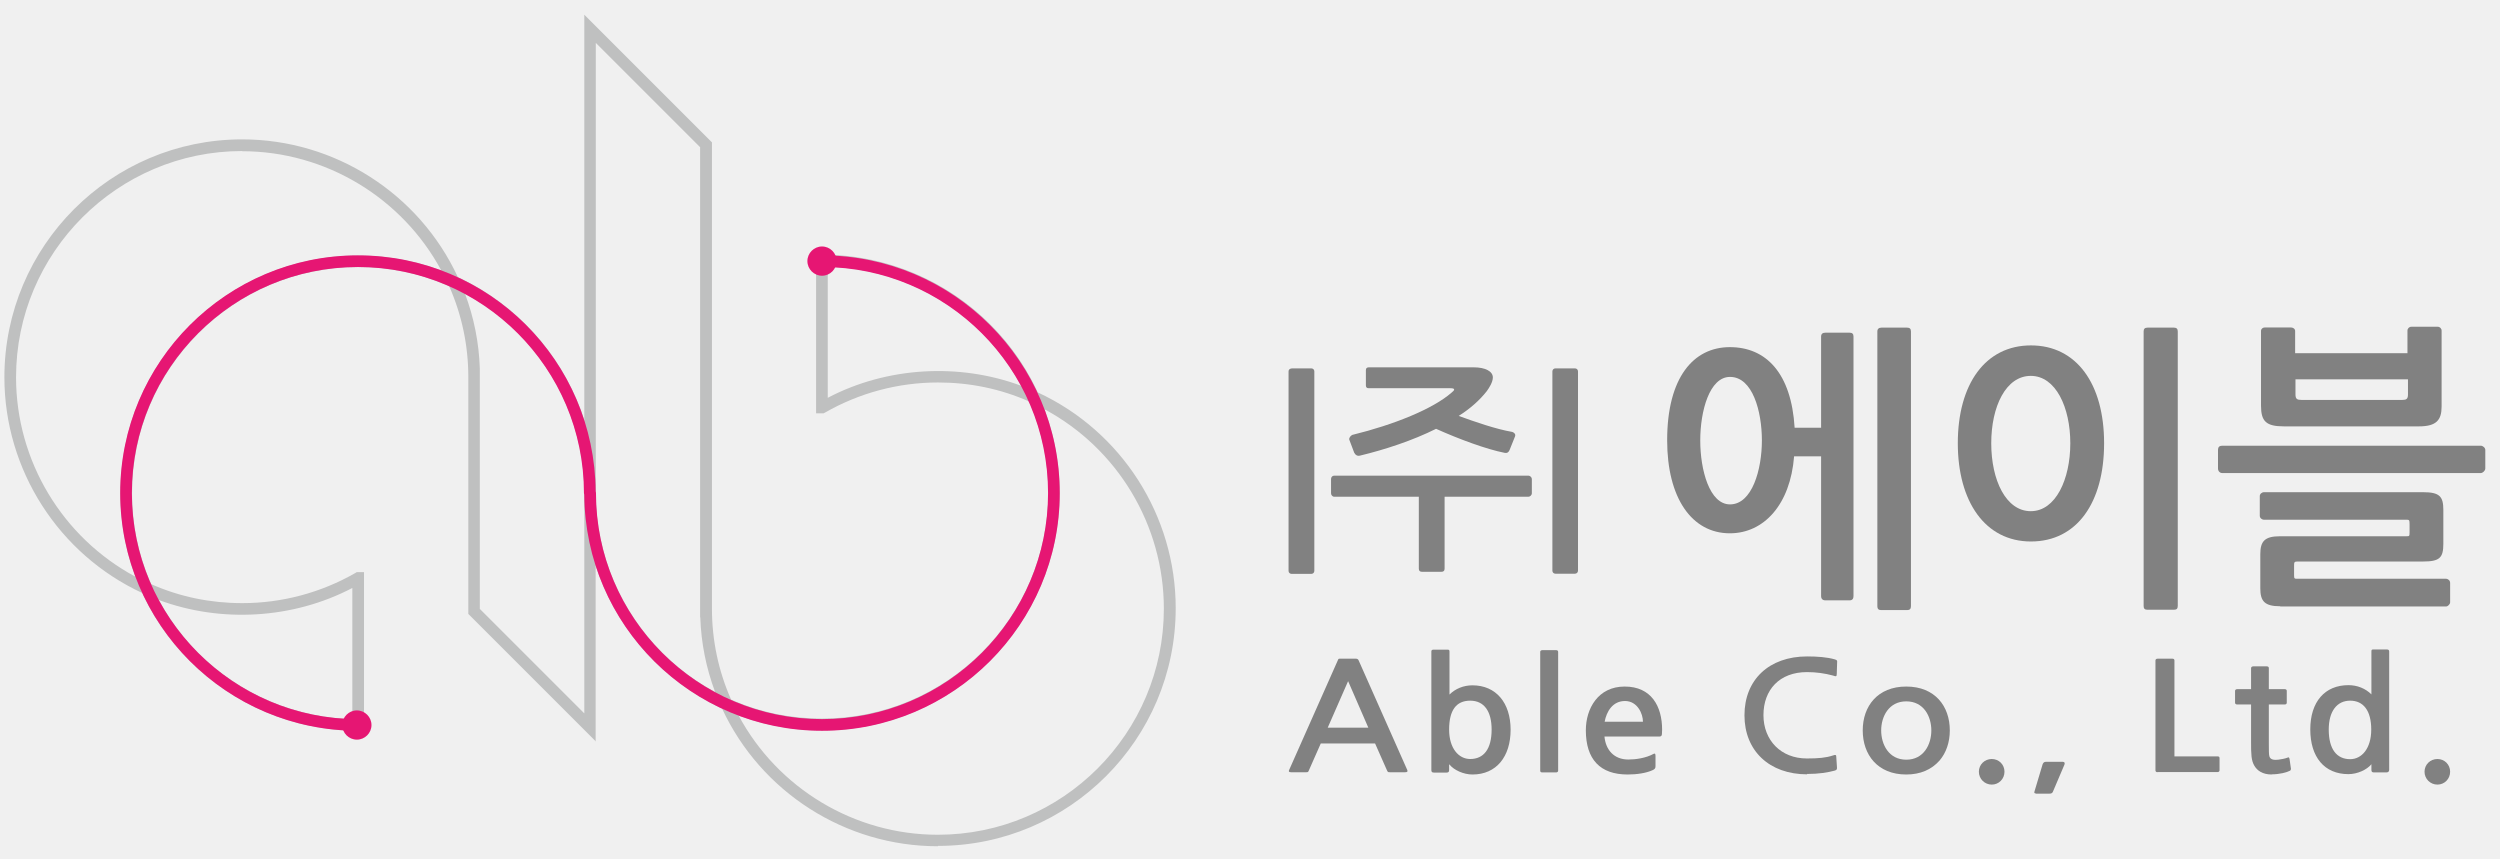
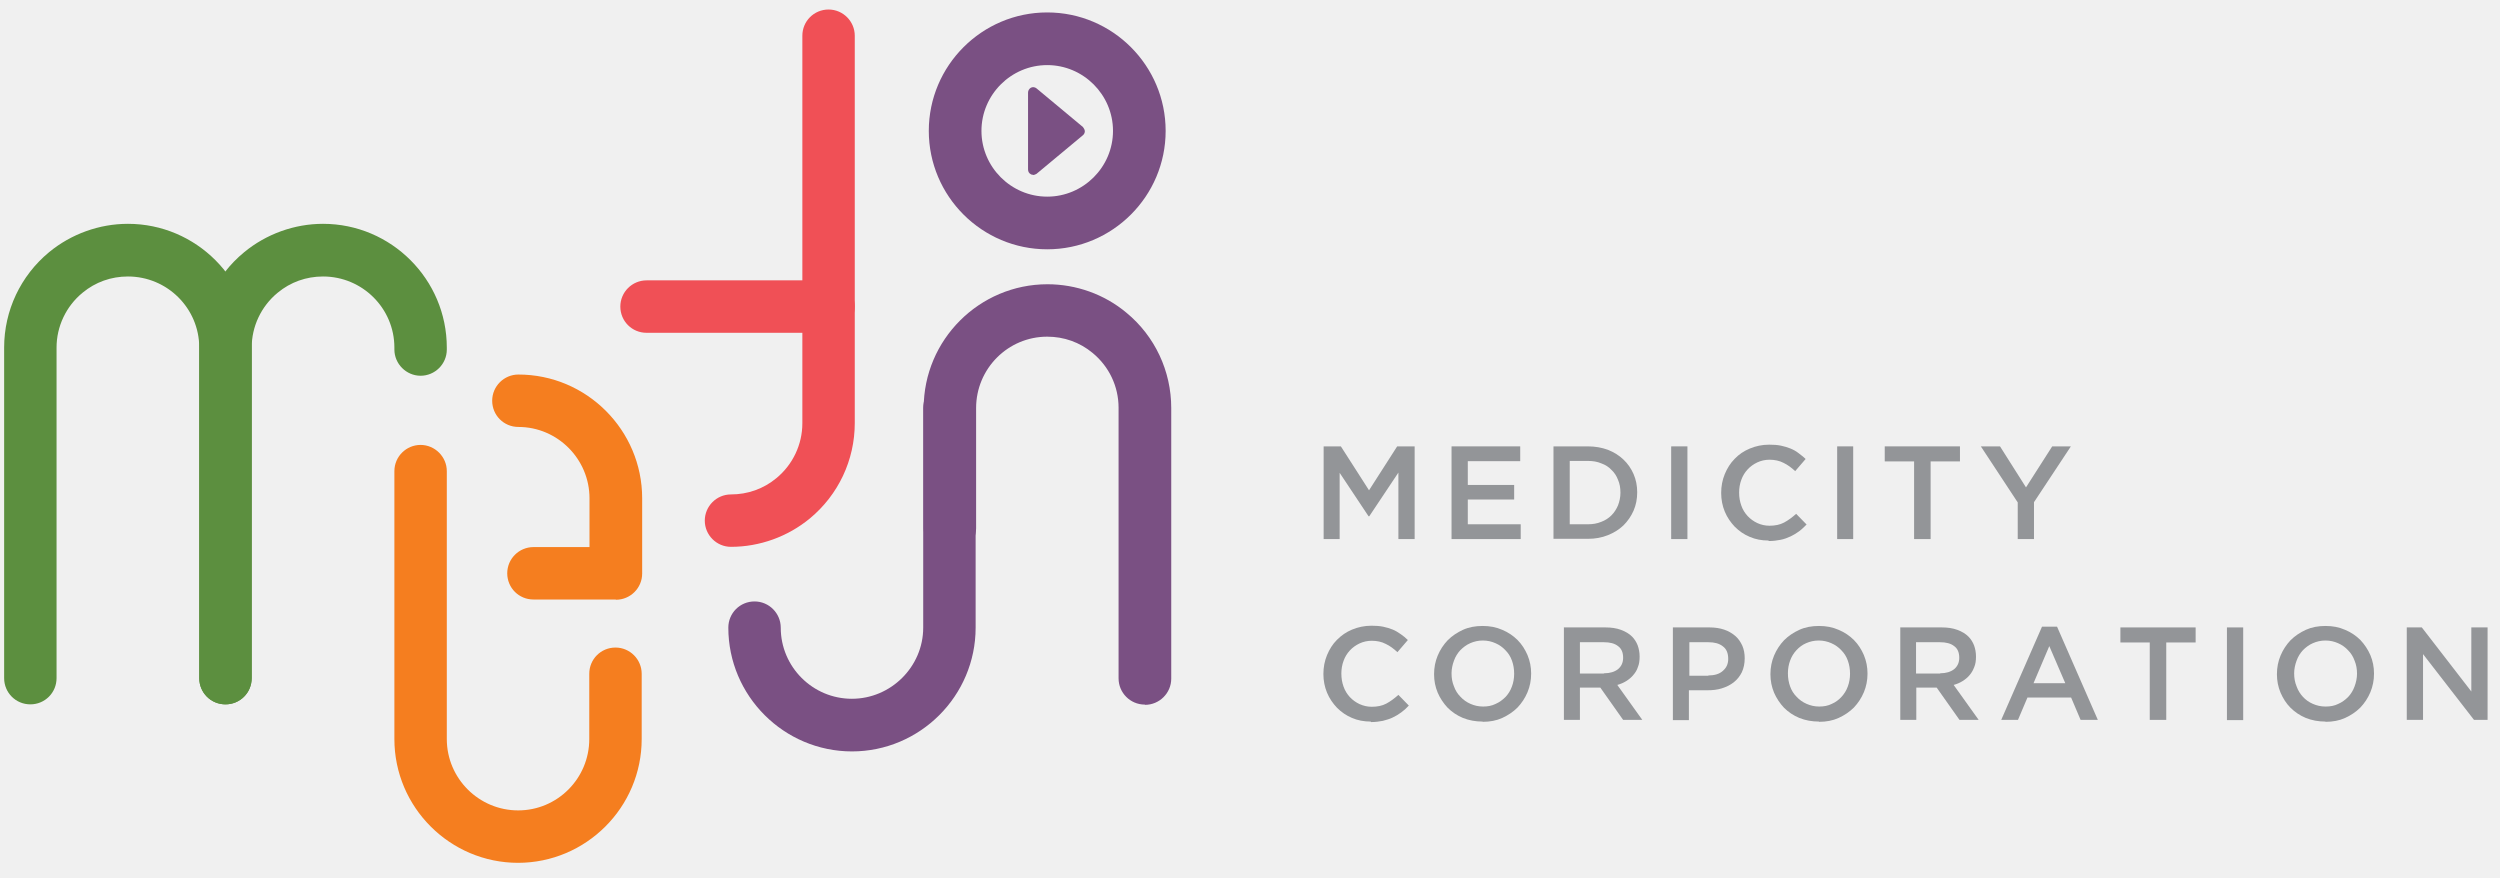
- <svg xmlns="http://www.w3.org/2000/svg" width="131" height="45" viewBox="0 0 131 45" fill="none">
-   <g clip-path="url(#clip0_853_894)">
-     <path d="M43.374 13.974V20.845C46.468 19.221 50.255 19.002 53.513 20.216C51.505 16.483 47.636 14.084 43.374 13.974ZM31.22 25.81C31.22 30.19 33.647 34.205 37.47 36.258C37.005 35.008 36.74 33.703 36.695 32.352H36.686V7.714L31.22 2.248V25.81ZM38.702 37.49C40.755 41.314 44.771 43.741 49.142 43.741C55.675 43.741 60.986 38.43 60.986 31.896C60.986 27.516 58.559 23.501 54.736 21.448C55.256 22.844 55.529 24.313 55.529 25.819C55.529 32.69 49.945 38.275 43.073 38.275C41.568 38.275 40.098 38.01 38.702 37.49ZM49.142 44.343C44.296 44.343 39.87 41.514 37.835 37.125C33.574 35.145 30.772 30.92 30.617 26.238V0.77L37.306 7.459V31.887C37.306 33.548 37.644 35.154 38.31 36.66C39.816 37.326 41.422 37.654 43.082 37.654C49.616 37.654 54.927 32.343 54.927 25.81C54.927 24.149 54.59 22.543 53.923 21.037C52.418 20.371 50.812 20.042 49.151 20.042C47.07 20.042 45.026 20.59 43.228 21.621L43.155 21.658H42.763V13.344H43.073C47.919 13.344 52.345 16.173 54.38 20.563C58.778 22.598 61.607 27.023 61.607 31.869C61.607 38.74 56.022 44.325 49.151 44.325" fill="#BFC0C0" />
-     <path d="M12.686 7.915C6.161 7.915 0.841 13.235 0.841 19.769C0.841 24.149 3.269 28.164 7.092 30.217C6.572 28.821 6.307 27.352 6.307 25.846C6.307 18.975 11.892 13.39 18.764 13.39C20.269 13.39 21.738 13.655 23.125 14.175C21.072 10.36 17.057 7.924 12.686 7.924M25.151 31.915L30.617 37.381V25.837C30.617 21.457 28.19 17.442 24.367 15.389C24.832 16.639 25.097 17.944 25.142 19.294V31.915H25.151ZM8.324 31.44C10.332 35.172 14.21 37.572 18.462 37.682V30.81C15.36 32.435 11.582 32.654 8.324 31.44ZM31.229 38.859L24.54 32.17V19.769C24.54 18.108 24.202 16.502 23.536 14.996C22.03 14.33 20.424 13.992 18.764 13.992C12.23 13.992 6.919 19.303 6.919 25.837C6.919 27.498 7.257 29.104 7.923 30.61C9.428 31.276 11.034 31.604 12.695 31.604C14.776 31.604 16.82 31.057 18.618 30.026L18.691 29.98H19.074V30.29V38.293H18.764C13.918 38.293 9.492 35.464 7.457 31.075C3.068 29.04 0.23 24.614 0.23 19.769C0.23 12.897 5.815 7.303 12.686 7.303C17.532 7.303 21.957 10.132 23.992 14.522C28.263 16.502 31.055 20.727 31.211 25.408V38.859H31.229Z" fill="#BFC0C0" />
-     <path d="M43.074 38.293C36.239 38.293 30.663 32.754 30.617 25.928C30.608 25.901 30.599 25.864 30.599 25.837C30.599 19.303 25.288 13.992 18.755 13.992C12.221 13.992 6.91 19.303 6.91 25.837C6.91 32.371 12.221 37.682 18.755 37.682C18.919 37.682 19.056 37.819 19.056 37.983C19.056 38.147 18.919 38.293 18.755 38.293C11.883 38.293 6.298 32.708 6.298 25.837C6.298 18.966 11.883 13.381 18.755 13.381C25.626 13.381 31.165 18.92 31.211 25.746C31.22 25.773 31.229 25.81 31.229 25.837C31.229 32.371 36.54 37.682 43.074 37.682C49.607 37.682 54.918 32.371 54.918 25.837C54.918 19.303 49.607 13.992 43.074 13.992C42.9 13.992 42.763 13.855 42.763 13.682C42.763 13.509 42.9 13.381 43.074 13.381C49.945 13.381 55.53 18.966 55.53 25.837C55.53 32.708 49.945 38.293 43.074 38.293Z" fill="#E61673" />
-     <path d="M43.84 13.682C43.84 14.102 43.493 14.449 43.074 14.449C42.654 14.449 42.307 14.102 42.307 13.682C42.307 13.262 42.654 12.915 43.074 12.915C43.493 12.915 43.84 13.262 43.84 13.682Z" fill="#E61673" />
-     <path d="M19.466 37.992C19.466 38.412 19.119 38.758 18.7 38.758C18.28 38.758 17.933 38.412 17.933 37.992C17.933 37.572 18.28 37.225 18.7 37.225C19.119 37.225 19.466 37.572 19.466 37.992Z" fill="#E61673" />
-     <path d="M67.676 19.303H68.716C68.798 19.303 68.871 19.367 68.871 19.458V29.916C68.871 29.998 68.807 30.071 68.716 30.071H67.676C67.594 30.071 67.52 30.007 67.52 29.916V19.458C67.52 19.376 67.584 19.312 67.666 19.312L67.676 19.303Z" fill="#818181" />
-     <path d="M70.97 23.747L70.705 23.045C70.669 22.953 70.778 22.826 70.86 22.789C73.06 22.251 75.094 21.42 76.053 20.581C76.235 20.444 76.272 20.343 76.007 20.343H71.727C71.618 20.343 71.572 20.298 71.572 20.188V19.395C71.572 19.303 71.618 19.248 71.727 19.248H77.221C77.832 19.248 78.225 19.458 78.225 19.778C78.225 20.024 78.033 20.325 77.905 20.499C77.54 20.964 77.056 21.402 76.436 21.794C77.266 22.096 78.389 22.488 79.247 22.634C79.347 22.671 79.438 22.753 79.383 22.88L79.101 23.583C79.046 23.711 78.964 23.756 78.845 23.729C77.905 23.547 76.445 23.008 75.25 22.47C74.027 23.081 72.585 23.556 71.262 23.875C71.125 23.912 71.006 23.829 70.97 23.729M75.697 26.029V29.797C75.697 29.907 75.642 29.962 75.532 29.962H74.51C74.401 29.962 74.346 29.907 74.346 29.797V26.029H69.911C69.82 26.029 69.747 25.937 69.747 25.855V25.098C69.747 25.007 69.811 24.924 69.911 24.924H80.095C80.177 24.924 80.269 25.016 80.269 25.098V25.855C80.269 25.937 80.177 26.029 80.095 26.029H75.688H75.697Z" fill="#818181" />
-     <path d="M82.531 19.303H81.5C81.415 19.303 81.345 19.373 81.345 19.458V29.907C81.345 29.993 81.415 30.062 81.5 30.062H82.531C82.617 30.062 82.687 29.993 82.687 29.907V19.458C82.687 19.373 82.617 19.303 82.531 19.303Z" fill="#818181" />
-     <path d="M98.574 31.969C98.437 31.969 98.373 31.905 98.373 31.768V17.369C98.373 17.232 98.455 17.168 98.592 17.168H99.934C100.071 17.168 100.134 17.232 100.134 17.369V31.768C100.134 31.905 100.071 31.969 99.934 31.969H98.574ZM90.653 19.75C89.576 19.75 89.093 21.539 89.093 23.081C89.093 24.623 89.576 26.43 90.653 26.43C91.812 26.43 92.323 24.605 92.323 23.081C92.323 21.557 91.839 19.75 90.653 19.75ZM95.645 31.458C95.508 31.458 95.426 31.376 95.426 31.239V23.912H94.011C93.811 26.448 92.424 27.945 90.644 27.945C88.655 27.945 87.359 26.102 87.359 23.072C87.359 19.769 88.746 18.19 90.644 18.19C92.542 18.19 93.865 19.55 94.039 22.415H95.426V17.633C95.426 17.496 95.508 17.433 95.645 17.433H96.922C97.059 17.433 97.123 17.496 97.123 17.633V31.239C97.123 31.376 97.059 31.458 96.922 31.458H95.645Z" fill="#818181" />
-     <path d="M114.115 31.75C114.115 31.896 114.051 31.951 113.914 31.951H112.527C112.381 31.951 112.326 31.887 112.326 31.75V17.369C112.326 17.232 112.39 17.168 112.527 17.168H113.914C114.051 17.168 114.115 17.232 114.115 17.369V31.75ZM106.413 19.696C105.108 19.696 104.341 21.302 104.341 23.227C104.341 25.153 105.108 26.786 106.413 26.786C107.718 26.786 108.484 25.116 108.484 23.227C108.484 21.338 107.718 19.696 106.413 19.696ZM102.589 23.227C102.589 20.115 104.04 18.099 106.422 18.099C108.804 18.099 110.255 20.106 110.255 23.227C110.255 26.348 108.822 28.374 106.422 28.374C104.022 28.374 102.589 26.284 102.589 23.227Z" fill="#818181" />
-     <path d="M126.169 19.878H120.283V20.672C120.283 20.909 120.375 20.955 120.585 20.955H125.886C126.087 20.955 126.178 20.909 126.178 20.672V19.878H126.169ZM119.681 22.342C118.741 22.342 118.477 22.077 118.477 21.256V17.341C118.477 17.232 118.568 17.159 118.677 17.159H120.046C120.156 17.159 120.265 17.232 120.265 17.341V18.509H126.151V17.323C126.151 17.213 126.242 17.122 126.352 17.122H127.739C127.848 17.122 127.94 17.213 127.94 17.323V21.302C127.94 22.004 127.675 22.342 126.753 22.342H119.663H119.681ZM119.48 31.768C118.668 31.768 118.44 31.504 118.44 30.829V29.04C118.44 28.374 118.659 28.1 119.471 28.1H126.078C126.251 28.1 126.261 28.1 126.261 27.899V27.461C126.261 27.233 126.242 27.233 126.06 27.233H118.632C118.522 27.233 118.413 27.142 118.413 27.032V25.992C118.413 25.883 118.522 25.791 118.632 25.791H126.972C127.83 25.791 128.031 26.01 128.031 26.713V28.502C128.031 29.232 127.83 29.423 126.972 29.423H120.393C120.22 29.423 120.21 29.46 120.21 29.642V30.144C120.21 30.327 120.229 30.327 120.411 30.327H128.168C128.277 30.327 128.387 30.418 128.387 30.546V31.559C128.387 31.668 128.259 31.778 128.186 31.778H119.49L119.48 31.768ZM116.442 24.788C116.314 24.788 116.223 24.678 116.223 24.55V23.574C116.223 23.428 116.296 23.355 116.442 23.355H129.993C130.102 23.355 130.23 23.464 130.23 23.574V24.55C130.23 24.66 130.102 24.788 129.993 24.788H116.442Z" fill="#818181" />
-     <path d="M69.573 38.129H71.7L70.641 35.692L69.573 38.129ZM72.831 40.465C72.749 40.465 72.722 40.465 72.685 40.383L72.055 38.959H69.208L68.579 40.383C68.551 40.456 68.524 40.465 68.451 40.465H67.648C67.547 40.465 67.511 40.428 67.547 40.355L70.103 34.597C70.139 34.515 70.13 34.515 70.24 34.515H71.052C71.119 34.515 71.164 34.543 71.189 34.597L73.744 40.355C73.771 40.428 73.744 40.465 73.634 40.465H72.831Z" fill="#818181" />
-     <path d="M75.934 38.229C75.934 39.215 76.436 39.772 77.038 39.772C77.741 39.772 78.161 39.26 78.161 38.229C78.161 37.271 77.768 36.715 77.038 36.715C76.308 36.715 75.934 37.216 75.934 38.229ZM75.934 40.054V40.355C75.934 40.447 75.889 40.483 75.806 40.483H75.14C75.04 40.483 75.003 40.447 75.003 40.355V34.141C75.003 34.068 75.04 34.041 75.122 34.041H75.843C75.925 34.041 75.953 34.059 75.953 34.141V36.395C76.263 36.085 76.692 35.911 77.157 35.911C78.389 35.911 79.156 36.824 79.156 38.238C79.156 39.653 78.407 40.584 77.157 40.584C76.692 40.584 76.19 40.355 75.953 40.063" fill="#818181" />
-     <path d="M80.807 40.474C80.743 40.474 80.707 40.447 80.707 40.383V34.159C80.707 34.105 80.752 34.068 80.816 34.068H81.546C81.61 34.068 81.647 34.105 81.647 34.159V40.383C81.647 40.438 81.601 40.474 81.546 40.474H80.807Z" fill="#818181" />
-     <path d="M84.092 37.819H86.091C86.091 37.399 85.799 36.733 85.151 36.733C84.503 36.733 84.184 37.28 84.083 37.819M86.949 38.594H84.074C84.138 39.297 84.576 39.799 85.324 39.799C85.707 39.799 86.246 39.726 86.657 39.498C86.73 39.461 86.748 39.525 86.748 39.607V40.155C86.748 40.246 86.72 40.292 86.62 40.346C86.273 40.511 85.771 40.584 85.288 40.584C83.846 40.584 83.098 39.79 83.098 38.266C83.098 37.134 83.736 35.975 85.133 35.975C86.529 35.975 87.095 37.007 87.095 38.238C87.095 38.311 87.085 38.43 87.085 38.467C87.085 38.558 87.022 38.594 86.967 38.594" fill="#818181" />
-     <path d="M94.695 40.575C92.715 40.575 91.41 39.343 91.41 37.481C91.41 35.619 92.697 34.397 94.695 34.397C95.225 34.397 95.736 34.433 96.146 34.552C96.274 34.588 96.274 34.625 96.265 34.725L96.247 35.309C96.247 35.473 96.192 35.446 96.055 35.4C95.617 35.282 95.161 35.218 94.686 35.218C93.244 35.218 92.405 36.149 92.405 37.472C92.405 38.795 93.326 39.744 94.677 39.744C95.279 39.744 95.681 39.708 96.037 39.589C96.183 39.534 96.219 39.562 96.219 39.635L96.256 40.191C96.265 40.31 96.256 40.346 96.128 40.383C95.79 40.474 95.316 40.556 94.686 40.556" fill="#818181" />
-     <path d="M98.574 38.275C98.574 39.014 98.976 39.808 99.888 39.808C100.801 39.808 101.202 39.014 101.202 38.275C101.202 37.536 100.801 36.751 99.888 36.751C98.976 36.751 98.574 37.545 98.574 38.275ZM99.888 40.584C98.383 40.584 97.607 39.543 97.607 38.275C97.607 37.007 98.383 35.975 99.888 35.975C101.394 35.975 102.17 37.007 102.17 38.275C102.17 38.895 101.978 39.452 101.631 39.854C101.211 40.328 100.627 40.584 99.888 40.584Z" fill="#818181" />
-     <path d="M103.693 40.438C103.693 40.063 103.995 39.772 104.369 39.772C104.743 39.772 105.035 40.063 105.035 40.438C105.035 40.812 104.743 41.113 104.369 41.113C103.995 41.113 103.693 40.812 103.693 40.438Z" fill="#818181" />
-     <path d="M106.678 41.578C106.614 41.578 106.578 41.542 106.605 41.478L107.034 40.045C107.061 39.99 107.089 39.917 107.216 39.917H108.065C108.211 39.917 108.202 40.009 108.174 40.073L107.572 41.487C107.536 41.578 107.463 41.587 107.381 41.587H106.678V41.578Z" fill="#818181" />
-     <path d="M113.056 40.465C112.992 40.465 112.946 40.428 112.946 40.374V34.606C112.946 34.552 112.992 34.515 113.056 34.515H113.841C113.904 34.515 113.941 34.552 113.941 34.606V39.635H116.204C116.277 39.635 116.304 39.662 116.304 39.735V40.365C116.304 40.419 116.259 40.456 116.204 40.456H113.047L113.056 40.465Z" fill="#818181" />
-     <path d="M119.042 40.584C118.549 40.584 118.276 40.374 118.13 40.127C117.965 39.854 117.956 39.525 117.956 38.895V36.915H117.226C117.162 36.915 117.117 36.879 117.117 36.824V36.203C117.117 36.149 117.162 36.112 117.226 36.112H117.956V35.008C117.956 34.953 118.011 34.917 118.066 34.917H118.778C118.851 34.917 118.887 34.953 118.887 35.008V36.112H119.727C119.79 36.112 119.827 36.149 119.827 36.203V36.824C119.827 36.879 119.781 36.915 119.727 36.915H118.887V38.95C118.887 39.306 118.887 39.534 118.914 39.625C118.96 39.808 119.161 39.835 119.38 39.808C119.526 39.79 119.736 39.753 119.873 39.698C119.936 39.671 119.946 39.68 119.973 39.771L120.046 40.292C120.046 40.292 120.037 40.365 120 40.383C119.836 40.474 119.444 40.575 119.042 40.575" fill="#818181" />
-     <path d="M122.026 38.229C122.026 39.26 122.446 39.781 123.149 39.781C123.751 39.781 124.253 39.224 124.253 38.229C124.253 37.235 123.842 36.715 123.149 36.715C122.455 36.715 122.026 37.271 122.026 38.229ZM124.39 40.474C124.299 40.474 124.262 40.438 124.262 40.346V40.045C124.025 40.337 123.523 40.565 123.058 40.565C121.798 40.565 121.059 39.671 121.059 38.22C121.059 36.769 121.826 35.902 123.058 35.902C123.523 35.902 123.952 36.076 124.262 36.386V34.132C124.262 34.041 124.289 34.032 124.362 34.032H125.074C125.156 34.032 125.193 34.068 125.193 34.132V40.346C125.193 40.438 125.12 40.474 125.056 40.474H124.39Z" fill="#818181" />
-     <path d="M127.045 40.438C127.045 40.063 127.347 39.772 127.721 39.772C128.095 39.772 128.387 40.063 128.387 40.438C128.387 40.812 128.095 41.113 127.721 41.113C127.347 41.113 127.045 40.812 127.045 40.438Z" fill="#818181" />
+ <svg xmlns="http://www.w3.org/2000/svg" width="151" height="53" viewBox="0 0 151 53" fill="none">
+   <g clip-path="url(#clip0_1_55)">
+     <path d="M31.297 52.115C27.178 52.115 23.821 48.758 23.821 44.639V28.456C23.821 27.576 24.539 26.873 25.404 26.873C26.269 26.873 26.987 27.591 26.987 28.456V44.639C26.987 47.013 28.922 48.948 31.297 48.948C33.671 48.948 35.592 47.013 35.592 44.639V40.696C35.592 39.816 36.295 39.112 37.175 39.112C38.054 39.112 38.758 39.831 38.758 40.696V44.639C38.758 48.758 35.401 52.115 31.282 52.115" fill="#F57E1F" />
+     <path d="M37.189 36.21H32.22C31.341 36.21 30.637 35.507 30.637 34.627C30.637 33.748 31.355 33.044 32.22 33.044H35.606V30.098C35.606 27.723 33.671 25.788 31.311 25.788C30.432 25.788 29.728 25.084 29.728 24.205C29.728 23.325 30.446 22.622 31.311 22.622C35.43 22.622 38.787 25.979 38.787 30.098V34.642C38.787 35.521 38.069 36.225 37.204 36.225" fill="#F57E1F" />
+     <path d="M13.618 42.543C12.739 42.543 12.035 41.839 12.035 40.959V20.995C12.035 18.62 10.101 16.7 7.726 16.7C6.714 16.7 5.762 17.037 4.985 17.682C3.988 18.503 3.416 19.719 3.416 20.995V40.959C3.416 41.839 2.713 42.543 1.833 42.543C0.954 42.543 0.25 41.839 0.25 40.959V20.995C0.25 18.752 1.247 16.656 2.962 15.234C4.296 14.134 5.996 13.519 7.726 13.519C11.845 13.519 15.202 16.876 15.202 20.995V40.959C15.202 41.839 14.498 42.543 13.618 42.543Z" fill="#5C8F3F" />
+     <path d="M13.618 42.543C12.739 42.543 12.035 41.839 12.035 40.959V20.995C12.035 18.752 13.018 16.656 14.747 15.234C16.081 14.134 17.782 13.519 19.511 13.519C23.63 13.519 26.987 16.876 26.987 20.995V21.112C26.987 21.991 26.269 22.695 25.404 22.695C24.539 22.695 23.821 21.977 23.821 21.112V20.995C23.821 18.62 21.886 16.7 19.511 16.7C18.5 16.7 17.547 17.037 16.77 17.682C15.773 18.503 15.202 19.719 15.202 20.995V40.959C15.202 41.839 14.498 42.543 13.618 42.543Z" fill="#5C8F3F" />
+     <path d="M69.145 42.557C68.265 42.557 67.562 41.839 67.562 40.974V24.63C67.562 23.34 66.99 22.138 65.993 21.317C65.216 20.672 64.263 20.335 63.252 20.335C60.877 20.335 58.957 22.27 58.957 24.645V31.901C58.957 32.78 58.239 33.484 57.374 33.484C56.509 33.484 55.791 32.78 55.791 31.901V24.645C55.791 20.526 59.148 17.169 63.267 17.169C64.996 17.169 66.697 17.77 68.031 18.884C69.76 20.306 70.743 22.416 70.743 24.645V40.989C70.743 41.868 70.024 42.572 69.159 42.572" fill="#7A5083" />
+     <path d="M51.467 45.386C47.348 45.386 43.991 42.03 43.991 37.91C43.991 37.031 44.694 36.327 45.574 36.327C46.453 36.327 47.157 37.046 47.157 37.91C47.157 40.285 49.092 42.206 51.452 42.206C53.812 42.206 55.762 40.27 55.762 37.91V24.645C55.762 23.765 56.465 23.061 57.345 23.061C58.224 23.061 58.928 23.765 58.928 24.645V37.91C58.928 42.03 55.571 45.386 51.452 45.386" fill="#7A5083" />
+     <path d="M63.252 3.932C61.068 3.932 59.28 5.721 59.28 7.905C59.28 10.089 61.068 11.877 63.252 11.877C65.436 11.877 67.225 10.089 67.225 7.905C67.225 5.721 65.436 3.932 63.252 3.932ZM63.252 15.058C59.309 15.058 56.099 11.848 56.099 7.905C56.099 3.962 59.309 0.751 63.252 0.751C67.195 0.751 70.405 3.962 70.405 7.905C70.405 11.848 67.195 15.058 63.252 15.058Z" fill="#7A5083" />
+     <path d="M44.152 33.029C43.273 33.029 42.569 32.311 42.569 31.446C42.569 30.581 43.273 29.863 44.152 29.863C45.163 29.863 46.116 29.526 46.893 28.881C47.89 28.06 48.462 26.843 48.462 25.568V2.159C48.462 1.279 49.165 0.575 50.045 0.575C50.924 0.575 51.628 1.294 51.628 2.159V25.553C51.628 27.796 50.631 29.892 48.916 31.314C47.582 32.414 45.882 33.029 44.152 33.029Z" fill="#F05056" />
+     <path d="M50.045 20.101H39.051C38.171 20.101 37.468 19.397 37.468 18.517C37.468 17.638 38.186 16.934 39.051 16.934H50.045C50.924 16.934 51.628 17.652 51.628 18.517C51.628 19.382 50.924 20.101 50.045 20.101Z" fill="#F05056" />
+     <path d="M62.402 10.235L65.202 7.905L62.402 5.589V10.235Z" fill="#7A5083" />
+     <path d="M62.71 6.263V9.561L64.703 7.905L62.71 6.263ZM62.402 10.558C62.402 10.558 62.314 10.558 62.27 10.528C62.153 10.47 62.094 10.367 62.094 10.235V5.589C62.094 5.471 62.167 5.354 62.27 5.295C62.387 5.237 62.519 5.266 62.607 5.339L65.407 7.67C65.407 7.67 65.524 7.817 65.524 7.919C65.524 8.022 65.48 8.11 65.407 8.169L62.607 10.499C62.607 10.499 62.475 10.572 62.402 10.572" fill="#7A5083" />
+     <path d="M79.948 26.961H80.989L82.689 29.614L84.389 26.961H85.445V32.56H84.463V28.544L82.704 31.182H82.66L80.915 28.558V32.56H79.948V26.961Z" fill="#939598" />
+     <path d="M87.673 26.961H91.821V27.855H88.655V29.291H91.455V30.171H88.655V31.666H91.851V32.56H87.673V26.961Z" fill="#939598" />
+     <path d="M95.911 31.666C96.204 31.666 96.468 31.622 96.717 31.519C96.952 31.431 97.157 31.3 97.333 31.124C97.509 30.948 97.626 30.757 97.729 30.523C97.817 30.288 97.875 30.039 97.875 29.76C97.875 29.467 97.831 29.218 97.729 28.983C97.641 28.749 97.509 28.544 97.333 28.383C97.172 28.207 96.966 28.075 96.717 27.987C96.483 27.884 96.204 27.84 95.911 27.84H94.812V31.666H95.911ZM93.83 26.961H95.911C96.351 26.961 96.747 27.034 97.113 27.166C97.48 27.312 97.787 27.503 98.051 27.752C98.315 28.001 98.52 28.295 98.667 28.632C98.814 28.969 98.887 29.335 98.887 29.731C98.887 30.142 98.814 30.508 98.667 30.845C98.52 31.182 98.315 31.476 98.051 31.739C97.787 31.988 97.48 32.179 97.113 32.326C96.747 32.472 96.351 32.545 95.911 32.545H93.83V26.946V26.961Z" fill="#939598" />
+     <path d="M101.921 26.961H100.939V32.56H101.921V26.961Z" fill="#939598" />
+     <path d="M106.817 32.648C106.407 32.648 106.025 32.575 105.688 32.428C105.336 32.282 105.043 32.077 104.779 31.813C104.53 31.549 104.325 31.256 104.178 30.904C104.032 30.552 103.959 30.171 103.959 29.775C103.959 29.365 104.032 28.983 104.178 28.632C104.325 28.28 104.516 27.972 104.779 27.708C105.029 27.444 105.336 27.239 105.688 27.093C106.04 26.946 106.421 26.858 106.861 26.858C107.125 26.858 107.345 26.873 107.565 26.917C107.77 26.961 107.975 27.019 108.151 27.093C108.327 27.166 108.488 27.254 108.635 27.371C108.781 27.488 108.928 27.591 109.06 27.723L108.429 28.456C108.21 28.251 107.975 28.075 107.726 27.957C107.477 27.826 107.183 27.767 106.876 27.767C106.612 27.767 106.363 27.826 106.143 27.928C105.923 28.031 105.718 28.177 105.556 28.353C105.395 28.529 105.263 28.734 105.175 28.983C105.087 29.218 105.043 29.482 105.043 29.746C105.043 30.039 105.087 30.288 105.175 30.537C105.263 30.787 105.395 30.992 105.556 31.168C105.718 31.343 105.923 31.49 106.143 31.593C106.363 31.695 106.612 31.754 106.876 31.754C107.213 31.754 107.506 31.695 107.755 31.563C108.004 31.431 108.239 31.256 108.488 31.036L109.118 31.681C108.972 31.827 108.825 31.974 108.664 32.091C108.503 32.208 108.341 32.311 108.151 32.399C107.96 32.487 107.77 32.56 107.55 32.604C107.33 32.648 107.095 32.678 106.832 32.678" fill="#939598" />
+     <path d="M111.933 26.961H110.965V32.56H111.933V26.961Z" fill="#939598" />
+     <path d="M115.612 27.869H113.838V26.961H118.382V27.869H116.609V32.56H115.612V27.869Z" fill="#939598" />
+     <path d="M121.871 30.347L119.643 26.961H120.801L122.37 29.438L123.953 26.961H125.081L122.853 30.332V32.56H121.871V30.347Z" fill="#939598" />
+     <path d="M82.792 43.583C82.381 43.583 82 43.51 81.663 43.364C81.311 43.217 81.018 43.012 80.754 42.748C80.505 42.484 80.3 42.191 80.153 41.839C80.007 41.487 79.933 41.106 79.933 40.71C79.933 40.3 80.007 39.919 80.153 39.567C80.3 39.215 80.49 38.907 80.754 38.644C81.018 38.38 81.311 38.174 81.663 38.028C82.015 37.881 82.411 37.793 82.836 37.793C83.085 37.793 83.32 37.808 83.539 37.852C83.745 37.896 83.95 37.955 84.126 38.028C84.302 38.101 84.463 38.204 84.609 38.306C84.756 38.409 84.903 38.526 85.034 38.658L84.404 39.391C84.184 39.186 83.95 39.01 83.701 38.893C83.451 38.761 83.158 38.702 82.85 38.702C82.587 38.702 82.337 38.761 82.118 38.863C81.898 38.966 81.692 39.112 81.531 39.288C81.37 39.464 81.238 39.669 81.15 39.919C81.062 40.153 81.018 40.417 81.018 40.681C81.018 40.974 81.062 41.223 81.15 41.472C81.238 41.722 81.37 41.927 81.531 42.103C81.692 42.279 81.898 42.425 82.118 42.528C82.352 42.631 82.587 42.689 82.85 42.689C83.188 42.689 83.481 42.631 83.73 42.499C83.979 42.367 84.214 42.191 84.463 41.971L85.093 42.616C84.947 42.777 84.8 42.909 84.639 43.026C84.478 43.144 84.316 43.246 84.126 43.334C83.95 43.422 83.745 43.481 83.525 43.539C83.305 43.583 83.07 43.613 82.806 43.613" fill="#939598" />
+     <path d="M89.579 42.675C89.857 42.675 90.106 42.631 90.341 42.513C90.575 42.411 90.766 42.264 90.942 42.088C91.103 41.912 91.235 41.707 91.323 41.458C91.411 41.223 91.455 40.959 91.455 40.696C91.455 40.403 91.411 40.153 91.323 39.904C91.235 39.655 91.103 39.45 90.927 39.274C90.766 39.098 90.561 38.951 90.326 38.849C90.092 38.746 89.843 38.687 89.564 38.687C89.285 38.687 89.036 38.746 88.802 38.849C88.567 38.951 88.377 39.098 88.201 39.274C88.04 39.45 87.908 39.655 87.82 39.904C87.732 40.139 87.673 40.403 87.673 40.666C87.673 40.959 87.717 41.209 87.82 41.458C87.908 41.707 88.04 41.912 88.215 42.088C88.377 42.264 88.582 42.411 88.816 42.513C89.051 42.616 89.3 42.675 89.579 42.675ZM89.549 43.583C89.124 43.583 88.728 43.51 88.362 43.364C88.01 43.217 87.702 43.012 87.439 42.748C87.189 42.484 86.984 42.176 86.838 41.839C86.691 41.487 86.618 41.121 86.618 40.725C86.618 40.315 86.691 39.948 86.838 39.596C86.984 39.245 87.189 38.937 87.439 38.673C87.702 38.409 88.01 38.204 88.362 38.042C88.714 37.881 89.11 37.808 89.549 37.808C89.989 37.808 90.37 37.881 90.737 38.042C91.088 38.189 91.396 38.394 91.66 38.658C91.924 38.922 92.115 39.23 92.261 39.567C92.408 39.919 92.481 40.285 92.481 40.681C92.481 41.091 92.408 41.458 92.261 41.81C92.115 42.161 91.909 42.469 91.66 42.733C91.396 42.997 91.088 43.202 90.737 43.364C90.385 43.525 89.989 43.598 89.549 43.598" fill="#939598" />
+     <path d="M96.893 40.666C97.245 40.666 97.523 40.578 97.729 40.417C97.934 40.241 98.037 40.021 98.037 39.728C98.037 39.406 97.934 39.171 97.729 39.025C97.523 38.863 97.245 38.79 96.864 38.79H95.427V40.681H96.864L96.893 40.666ZM94.475 37.896H96.966C97.318 37.896 97.626 37.94 97.905 38.042C98.183 38.145 98.403 38.277 98.579 38.453C98.725 38.599 98.843 38.79 98.916 38.981C98.989 39.186 99.033 39.406 99.033 39.655C99.033 39.904 99.004 40.109 98.931 40.285C98.872 40.476 98.769 40.637 98.652 40.769C98.535 40.916 98.388 41.033 98.227 41.135C98.066 41.238 97.89 41.311 97.685 41.37L99.195 43.481H98.037L96.659 41.531H95.427V43.481H94.46V37.881L94.475 37.896Z" fill="#939598" />
+     <path d="M103.182 40.798C103.548 40.798 103.856 40.71 104.061 40.52C104.281 40.329 104.384 40.095 104.384 39.801C104.384 39.45 104.281 39.2 104.061 39.039C103.841 38.863 103.548 38.79 103.182 38.79H102.038V40.813H103.182V40.798ZM101.056 37.896H103.255C103.577 37.896 103.871 37.94 104.135 38.028C104.398 38.116 104.618 38.248 104.809 38.409C104.999 38.57 105.131 38.775 105.234 38.995C105.336 39.23 105.38 39.479 105.38 39.758C105.38 40.08 105.322 40.358 105.205 40.608C105.087 40.842 104.926 41.047 104.721 41.209C104.516 41.37 104.281 41.487 104.003 41.575C103.724 41.663 103.446 41.692 103.123 41.692H102.009V43.495H101.042V37.896H101.056Z" fill="#939598" />
+     <path d="M109.881 42.675C110.159 42.675 110.408 42.631 110.643 42.513C110.877 42.411 111.068 42.264 111.229 42.088C111.39 41.912 111.522 41.707 111.61 41.458C111.698 41.223 111.742 40.959 111.742 40.696C111.742 40.403 111.698 40.153 111.61 39.904C111.522 39.655 111.39 39.45 111.215 39.274C111.053 39.098 110.848 38.951 110.614 38.849C110.379 38.746 110.13 38.687 109.851 38.687C109.573 38.687 109.324 38.746 109.089 38.849C108.855 38.951 108.664 39.098 108.503 39.274C108.341 39.45 108.21 39.655 108.122 39.904C108.034 40.139 107.99 40.403 107.99 40.666C107.99 40.959 108.034 41.209 108.122 41.458C108.21 41.707 108.341 41.912 108.517 42.088C108.679 42.264 108.884 42.411 109.118 42.513C109.353 42.616 109.602 42.675 109.881 42.675ZM109.866 43.583C109.441 43.583 109.045 43.51 108.679 43.364C108.327 43.217 108.019 43.012 107.755 42.748C107.506 42.484 107.301 42.176 107.154 41.839C107.008 41.487 106.934 41.121 106.934 40.725C106.934 40.315 107.008 39.948 107.154 39.596C107.301 39.245 107.506 38.937 107.755 38.673C108.019 38.409 108.327 38.204 108.679 38.042C109.03 37.881 109.426 37.808 109.866 37.808C110.306 37.808 110.687 37.881 111.053 38.042C111.405 38.189 111.713 38.394 111.977 38.658C112.241 38.922 112.431 39.23 112.578 39.567C112.724 39.919 112.798 40.285 112.798 40.681C112.798 41.091 112.724 41.458 112.578 41.81C112.431 42.161 112.226 42.469 111.977 42.733C111.713 42.997 111.405 43.202 111.053 43.364C110.701 43.525 110.306 43.598 109.866 43.598" fill="#939598" />
+     <path d="M117.195 40.666C117.547 40.666 117.825 40.578 118.031 40.417C118.236 40.241 118.339 40.021 118.339 39.728C118.339 39.406 118.236 39.171 118.031 39.025C117.825 38.863 117.547 38.79 117.166 38.79H115.729V40.681H117.181L117.195 40.666ZM114.791 37.896H117.283C117.635 37.896 117.943 37.94 118.221 38.042C118.5 38.145 118.72 38.277 118.896 38.453C119.042 38.599 119.159 38.79 119.233 38.981C119.306 39.186 119.35 39.406 119.35 39.655C119.35 39.904 119.321 40.109 119.247 40.285C119.174 40.476 119.086 40.637 118.969 40.769C118.852 40.916 118.705 41.033 118.544 41.135C118.383 41.238 118.207 41.311 118.001 41.37L119.511 43.481H118.353L116.975 41.531H115.744V43.481H114.777V37.881L114.791 37.896Z" fill="#939598" />
+     <path d="M123.777 39.025L124.744 41.267H122.824L123.777 39.025ZM123.337 37.852L120.874 43.481H121.886L122.458 42.132H125.096L125.668 43.481H126.709L124.246 37.852H123.337Z" fill="#939598" />
+     <path d="M128.072 37.896V38.805H129.845V43.481H130.842V38.805H132.616V37.896H128.072Z" fill="#939598" />
+     <path d="M135.489 37.896H134.507V43.495H135.489V37.896Z" fill="#939598" />
+     <path d="M140.473 42.675C140.751 42.675 141.001 42.631 141.235 42.513C141.47 42.411 141.66 42.264 141.836 42.088C141.997 41.912 142.129 41.707 142.217 41.458C142.305 41.223 142.364 40.959 142.364 40.696C142.364 40.403 142.32 40.153 142.217 39.904C142.129 39.655 141.997 39.45 141.821 39.274C141.66 39.098 141.455 38.951 141.22 38.849C140.986 38.746 140.737 38.687 140.458 38.687C140.18 38.687 139.93 38.746 139.696 38.849C139.461 38.951 139.271 39.098 139.095 39.274C138.934 39.45 138.802 39.655 138.714 39.904C138.626 40.139 138.567 40.403 138.567 40.666C138.567 40.959 138.611 41.209 138.714 41.458C138.802 41.707 138.934 41.912 139.095 42.088C139.256 42.264 139.461 42.411 139.696 42.513C139.93 42.616 140.18 42.675 140.458 42.675M140.458 43.583C140.033 43.583 139.637 43.51 139.271 43.364C138.919 43.217 138.611 43.012 138.347 42.748C138.083 42.484 137.893 42.176 137.746 41.839C137.6 41.487 137.526 41.121 137.526 40.725C137.526 40.315 137.6 39.948 137.746 39.596C137.893 39.245 138.098 38.937 138.347 38.673C138.611 38.409 138.919 38.204 139.271 38.042C139.623 37.881 140.018 37.808 140.458 37.808C140.898 37.808 141.279 37.881 141.645 38.042C141.997 38.189 142.305 38.394 142.569 38.658C142.818 38.922 143.023 39.23 143.17 39.567C143.317 39.919 143.39 40.285 143.39 40.681C143.39 41.091 143.317 41.458 143.17 41.81C143.023 42.161 142.818 42.469 142.569 42.733C142.305 42.997 141.997 43.202 141.645 43.364C141.294 43.525 140.898 43.598 140.458 43.598" fill="#939598" />
+     <path d="M149.268 37.896V41.766L146.278 37.896H145.369V43.481H146.351V39.508L149.429 43.481H150.25V37.896H149.268Z" fill="#939598" />
  </g>
  <defs>
-     <clipPath id="clip0_853_894">
-       <rect width="130" height="43.574" fill="white" transform="translate(0.22998 0.769638)" />
+     <clipPath id="clip0_1_55">
+       <rect width="150" height="51.539" fill="white" transform="translate(0.25 0.575439)" />
    </clipPath>
  </defs>
</svg>
